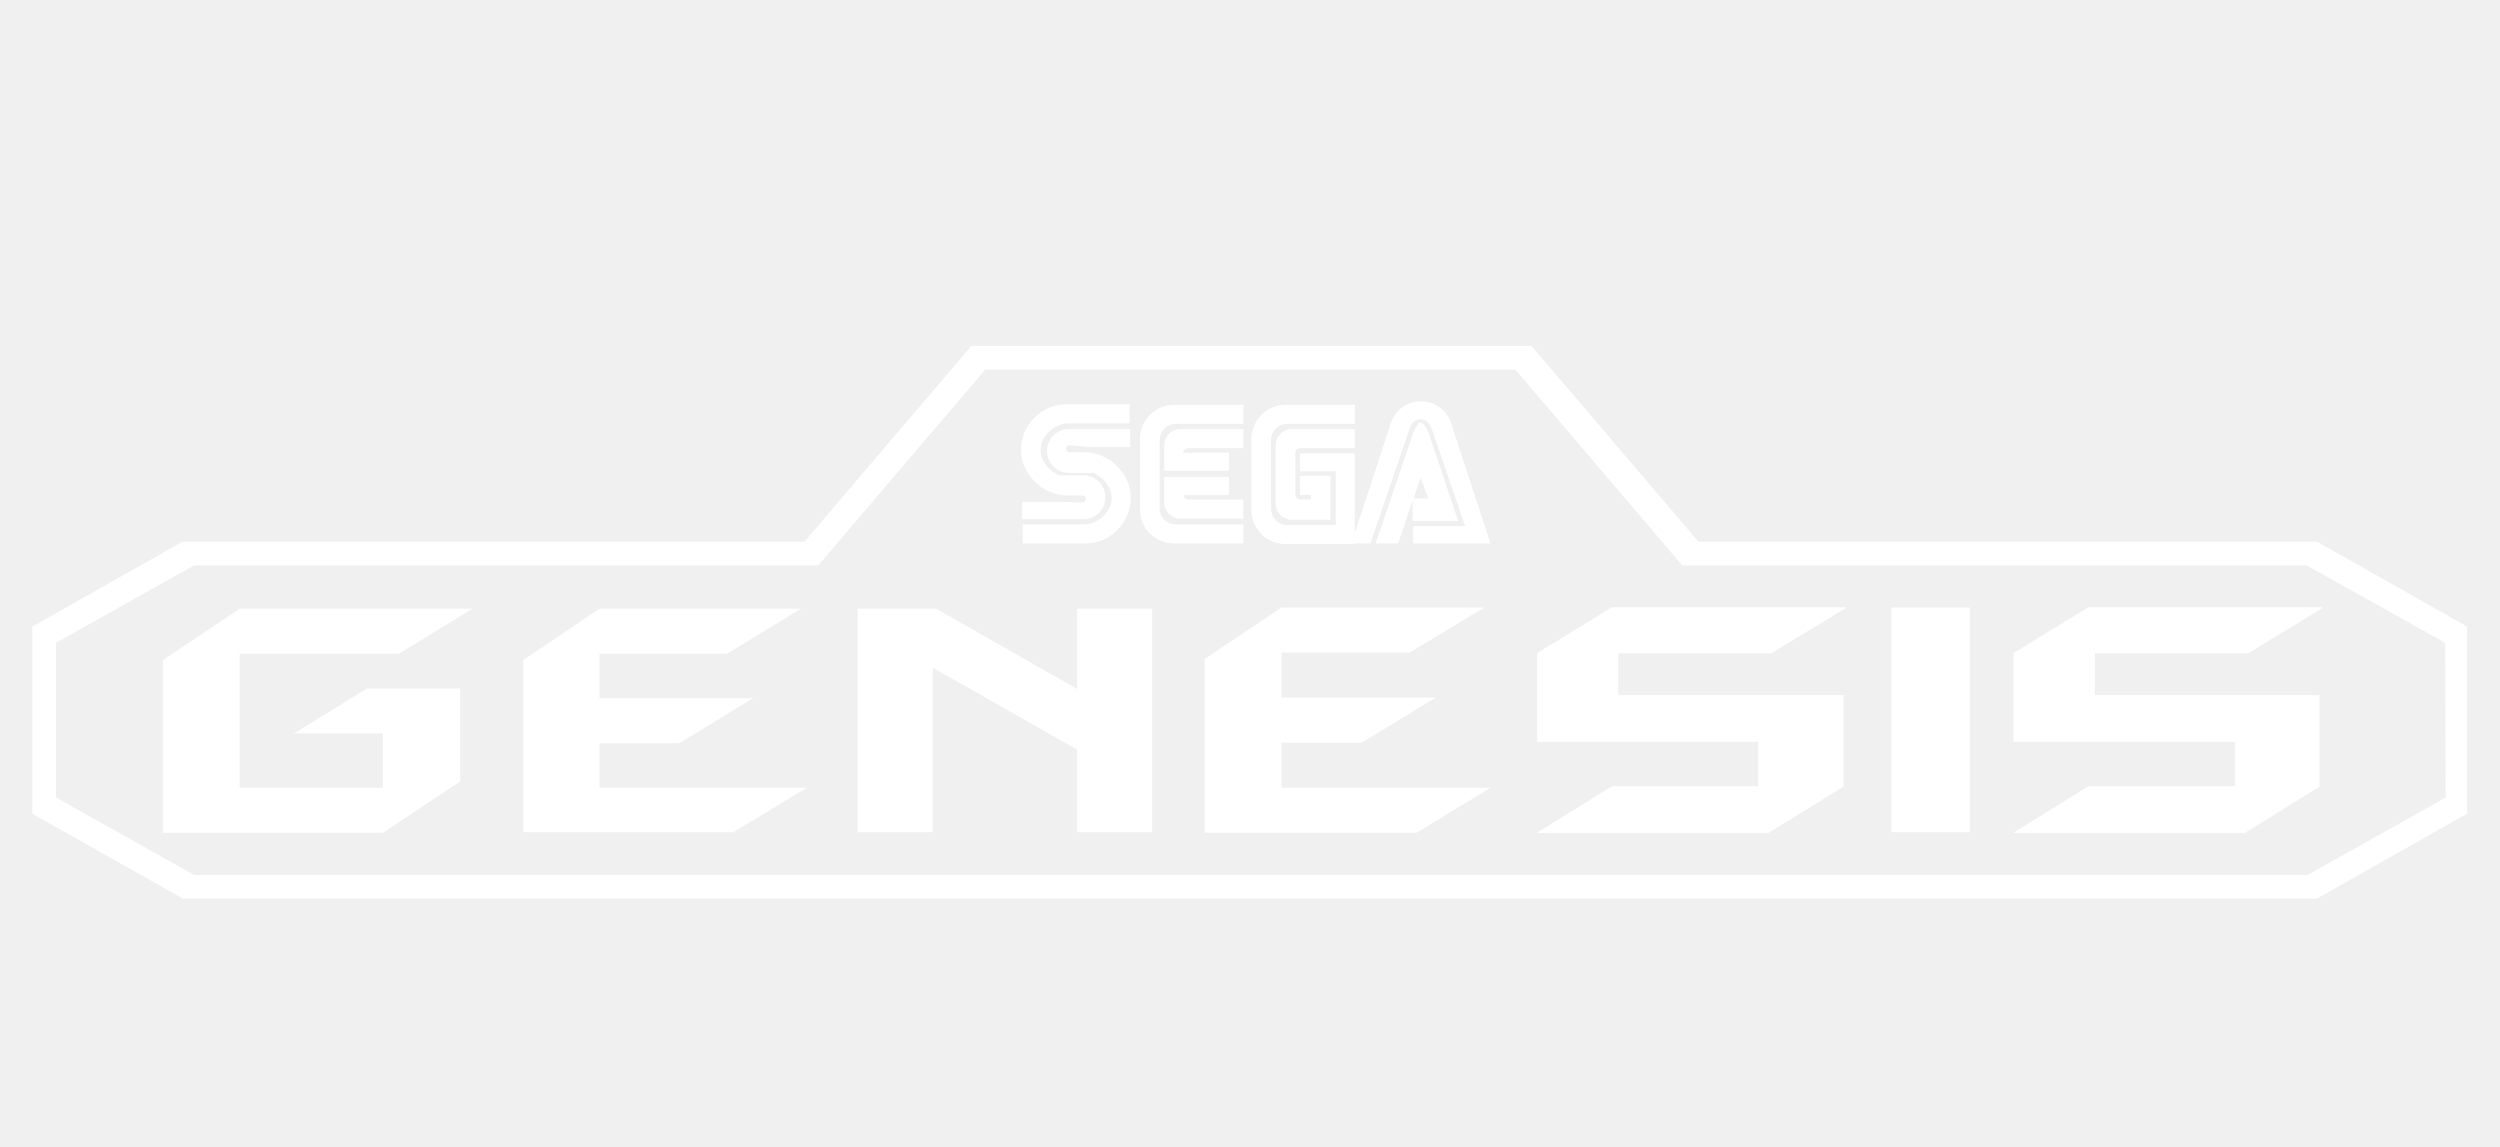
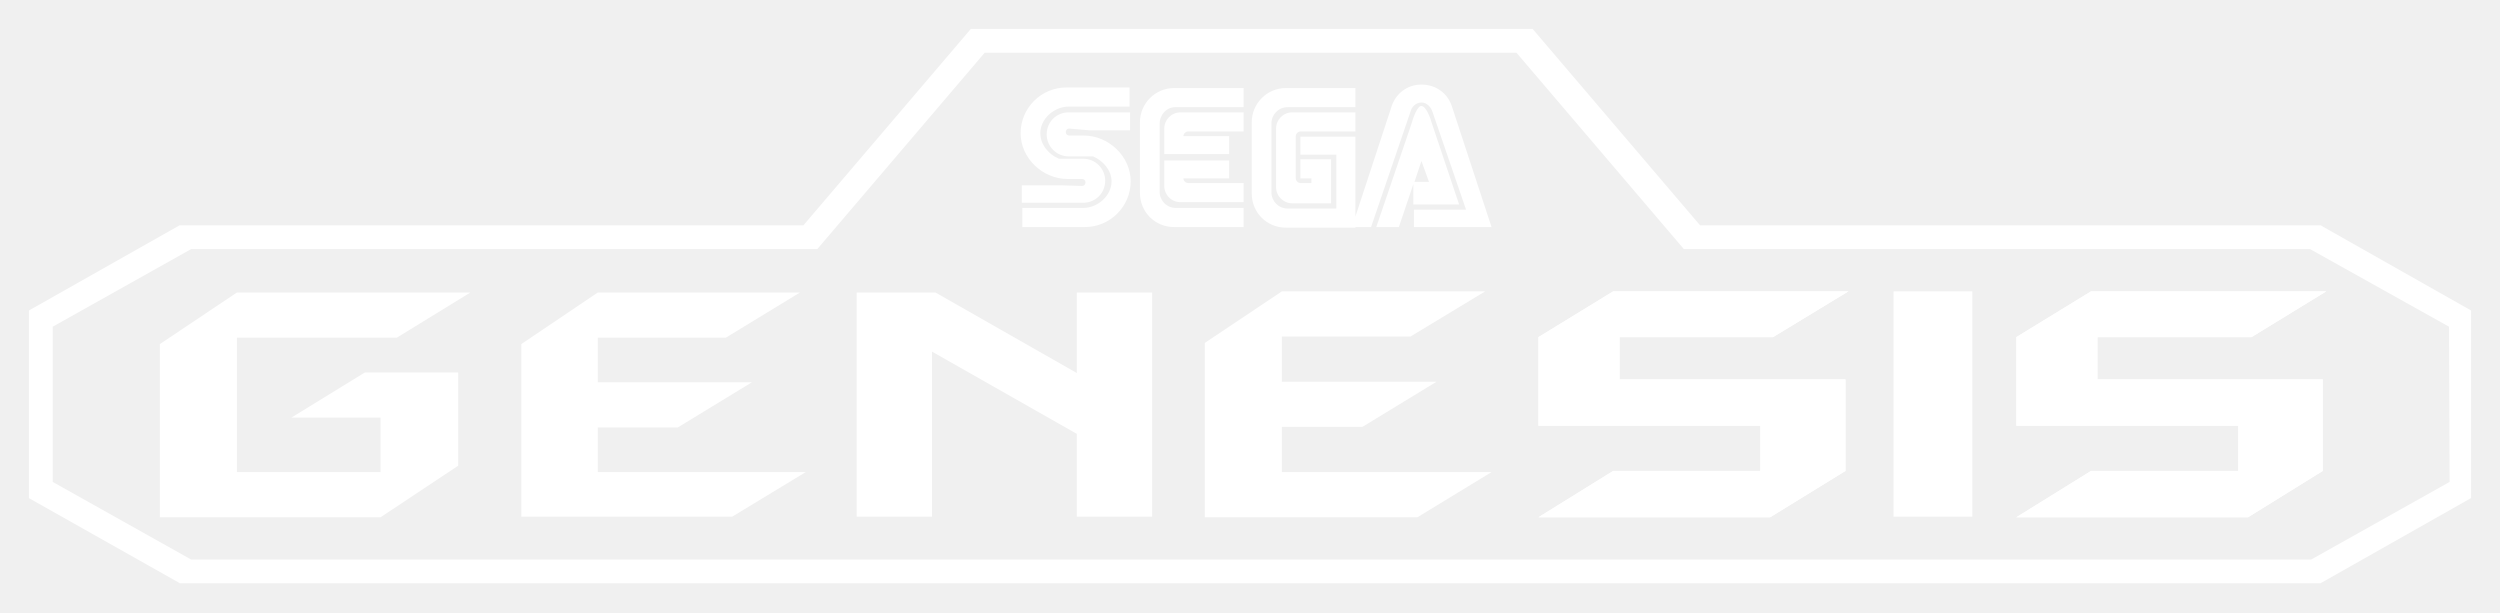
- <svg xmlns="http://www.w3.org/2000/svg" version="1.0" id="Capa_1" x="0px" y="0px" width="432.9px" height="198.6px" viewBox="0 0 432.9 198.6" enable-background="new 0 0 432.9 198.6" xml:space="preserve">
-   <g>
-     <path fill="#FFFFFF" d="M401.4,93.9l-0.1-0.1H294.1l-28.9-33.9h-97l-28.9,33.9H31.6l-26,14.7v32.4l25.9,14.6l0.1,0.1h369.6L427,141   l0.2-0.1v-32.4L401.4,93.9z M423.5,138.1l-23.9,13.4h-366L9.7,138.1v-26.8l23.9-13.4h108.1L170.6,64h0.1h91.5h0.2l28.9,33.9h108.1   l24,13.4L423.5,138.1L423.5,138.1z" />
-     <path id="path16" fill="#FFFFFF" d="M240.8,73.4L234,94.1h3.3l6.8-19.9c0.2-0.9,1-1.6,1.9-1.6s1.6,0.7,1.9,1.6l5.8,16.9h-9v3h13.4   l-6.8-20.7c-0.7-2.3-2.7-3.9-5.3-3.9C243.5,69.5,241.5,71.1,240.8,73.4z M244.8,86.3l1.2-3.6l1.3,3.6H244.8z M244.3,76.2l-6.1,17.9   h3.9l2.5-7.4v3.5h7.9l-4.7-14c-0.2-0.8-1-3-1.8-3C245.3,73.1,244.5,75.4,244.3,76.2L244.3,76.2z M222.9,73.4h11.7v-3.3h-12   c-3.3,0-5.9,2.7-5.9,5.9v12.3c0,3.3,2.6,5.9,5.9,5.9h12V78.5h-9.5v3.1h6.2v9.3h-8.4c-1.6,0-2.8-1.3-2.8-2.8V76.2   C220.1,74.7,221.3,73.4,222.9,73.4z M225.1,82.4v3.3h1.9v0.8h-1.9c-0.4,0-0.8-0.4-0.8-0.8v-7.3c0-0.4,0.4-0.8,0.8-0.8h9.5v-3.3   h-10.9c-1.6,0-2.8,1.3-2.8,2.8v10.1c0,1.6,1.3,2.8,2.8,2.8h6.7v-7.6H225.1L225.1,82.4z M203.5,73.4h11.8v-3.3h-12   c-3.3,0-5.9,2.7-5.9,5.9v12.2c0,3.3,2.6,5.9,5.9,5.9h12v-3.3h-11.7c-1.6,0-2.8-1.3-2.8-2.8V76.3C200.8,74.7,202,73.4,203.5,73.4   L203.5,73.4z M212.8,81.5v-3.1h-7.9c0-0.4,0.4-0.8,0.8-0.8h9.6v-3.3h-10.9c-1.6,0-2.8,1.3-2.8,2.8v4.4H212.8L212.8,81.5z    M212.8,82.6v3.1h-7.9c0,0.4,0.4,0.8,0.8,0.8h9.6v3.3h-10.9c-1.6,0-2.8-1.3-2.8-2.8v-4.4H212.8L212.8,82.6z M184,86.9h-7v3h10.7   h0.1c2-0.1,3.6-1.7,3.6-3.8s-1.7-3.8-3.8-3.8h-4.2c-1.7-0.7-3.2-2.4-3.2-4.4c0-2.5,2.4-4.6,4.9-4.6h10.5V70h-10.9   c-4.3,0-7.9,3.5-7.9,7.9c0,4.3,3.8,7.9,8.1,7.9l0,0l0,0h2.5c0.3,0,0.6,0.2,0.6,0.6c0,0.3-0.2,0.6-0.6,0.6L184,86.9L184,86.9z    M188.7,77.4h7v-3.1H185h-0.1c-2,0.1-3.6,1.7-3.6,3.8c0,2.1,1.7,3.8,3.8,3.8h4.2c1.7,0.7,3.2,2.4,3.2,4.3c0,2.5-2.4,4.6-4.9,4.6   h-10.5v3.3h10.8c4.3,0,7.9-3.5,7.9-7.9c0-4.3-3.8-7.9-8.1-7.9v0.1v-0.1h-2.5c-0.3,0-0.6-0.2-0.6-0.6c0-0.3,0.2-0.6,0.6-0.6   L188.7,77.4L188.7,77.4z" />
-     <polygon id="polygon37" fill="#FFFFFF" points="199.5,105.4 199.5,144.1 186.5,144.1 186.5,129.8 161.5,115.6 161.5,144.1    148.5,144.1 148.5,105.4 162.1,105.4 186.5,119.3 186.5,105.4  " />
-     <rect id="rect58" x="327.5" y="105.2" fill="#FFFFFF" width="13.6" height="38.9" />
-     <polygon id="polygon79" fill="#FFFFFF" points="244.1,113 221.9,113 221.9,120.8 248.6,120.8 235.8,128.6 221.9,128.6 221.9,136.4    258.1,136.4 245.3,144.2 208.6,144.2 208.6,114.1 221.9,105.2 257,105.2  " />
-     <polygon id="polygon100" fill="#FFFFFF" points="125.9,113.2 103.8,113.2 103.8,120.9 130.4,120.9 117.6,128.7 103.8,128.7    103.8,136.4 139.7,136.4 127,144.1 90.6,144.1 90.6,114.3 103.8,105.4 138.7,105.4  " />
-     <polygon id="polygon121" fill="#FFFFFF" points="28.2,114.3 41.5,105.4 81.8,105.4 69.1,113.2 41.5,113.2 41.5,136.4 66.3,136.4    66.3,127 50.9,127 63.6,119.2 79.7,119.2 79.7,135.3 66.3,144.2 28.2,144.2  " />
-     <polygon fill="#FFFFFF" points="319.2,136.2 306.2,144.2 266.2,144.2 279.1,136.2 304.5,136.2 304.5,128.4 266.2,128.4    266.2,113.1 279.1,105.2 319.7,105.2 306.7,113.1 280.2,113.1 280.2,120.4 319.2,120.4  " />
-     <polygon id="polygon142" fill="#FFFFFF" points="304.5,136.2 304.5,128.4 266.2,128.4 266.2,113.1 279.1,105.2 319.7,105.2    306.7,113.1 280.2,113.1 280.2,120.4 319.2,120.4 319.2,136.2 306.2,144.2 266.2,144.2 279.1,136.2  " />
-     <polygon fill="#FFFFFF" points="401.6,136.2 388.7,144.2 348.7,144.2 361.6,136.2 387,136.2 387,128.4 348.7,128.4 348.7,113.1    361.6,105.2 402.2,105.2 389.3,113.1 362.7,113.1 362.7,120.4 401.6,120.4  " />
-     <polygon id="polygon163" fill="#FFFFFF" points="387,136.2 387,128.4 348.7,128.4 348.7,113.1 361.6,105.2 402.2,105.2    389.3,113.1 362.7,113.1 362.7,120.4 401.6,120.4 401.6,136.2 388.7,144.2 348.7,144.2 361.6,136.2  " />
+ <svg xmlns="http://www.w3.org/2000/svg" xml:space="preserve" enable-background="new 0 0 432.9 198.6" viewBox="0 0 431.6 105.7" height="105.7" width="431.6" y="0px" x="0px" id="Capa_1" version="1.0">
+   <defs id="defs63" />
+   <g transform="translate(-0.6,-54.9)" id="g58">
+     <path style="fill:#ffffff" id="path44" d="m 401.4,93.9 -0.1,-0.1 H 294.1 L 265.2,59.9 h -97 L 139.3,93.8 H 31.6 l -26,14.7 v 32.4 l 25.9,14.6 0.1,0.1 H 401.2 L 427,141 l 0.2,-0.1 v -32.4 z m 22.1,44.2 -23.9,13.4 H 33.6 L 9.7,138.1 V 111.3 L 33.6,97.9 H 141.7 L 170.6,64 h 0.1 91.5 0.2 l 28.9,33.9 h 108.1 l 24,13.4 z" />
+     <path style="fill:#ffffff" d="M 240.8,73.4 234,94.1 h 3.3 l 6.8,-19.9 c 0.2,-0.9 1,-1.6 1.9,-1.6 0.9,0 1.6,0.7 1.9,1.6 l 5.8,16.9 h -9 v 3 h 13.4 l -6.8,-20.7 c -0.7,-2.3 -2.7,-3.9 -5.3,-3.9 -2.5,0 -4.5,1.6 -5.2,3.9 z m 4,12.9 1.2,-3.6 1.3,3.6 z m -0.5,-10.1 -6.1,17.9 h 3.9 l 2.5,-7.4 v 3.5 h 7.9 l -4.7,-14 c -0.2,-0.8 -1,-3 -1.8,-3 -0.7,-0.1 -1.5,2.2 -1.7,3 z m -21.4,-2.8 h 11.7 v -3.3 h -12 c -3.3,0 -5.9,2.7 -5.9,5.9 v 12.3 c 0,3.3 2.6,5.9 5.9,5.9 h 12 V 78.5 h -9.5 v 3.1 h 6.2 v 9.3 h -8.4 c -1.6,0 -2.8,-1.3 -2.8,-2.8 V 76.2 c 0,-1.5 1.2,-2.8 2.8,-2.8 z m 2.2,9 v 3.3 h 1.9 v 0.8 h -1.9 c -0.4,0 -0.8,-0.4 -0.8,-0.8 v -7.3 c 0,-0.4 0.4,-0.8 0.8,-0.8 h 9.5 v -3.3 h -10.9 c -1.6,0 -2.8,1.3 -2.8,2.8 v 10.1 c 0,1.6 1.3,2.8 2.8,2.8 h 6.7 v -7.6 z m -21.6,-9 h 11.8 v -3.3 h -12 c -3.3,0 -5.9,2.7 -5.9,5.9 v 12.2 c 0,3.3 2.6,5.9 5.9,5.9 h 12 v -3.3 h -11.7 c -1.6,0 -2.8,-1.3 -2.8,-2.8 V 76.3 c 0,-1.6 1.2,-2.9 2.7,-2.9 z m 9.3,8.1 v -3.1 h -7.9 c 0,-0.4 0.4,-0.8 0.8,-0.8 h 9.6 v -3.3 h -10.9 c -1.6,0 -2.8,1.3 -2.8,2.8 v 4.4 z m 0,1.1 v 3.1 h -7.9 c 0,0.4 0.4,0.8 0.8,0.8 h 9.6 v 3.3 h -10.9 c -1.6,0 -2.8,-1.3 -2.8,-2.8 V 82.6 Z M 184,86.9 h -7 v 3 h 10.7 0.1 c 2,-0.1 3.6,-1.7 3.6,-3.8 0,-2.1 -1.7,-3.8 -3.8,-3.8 h -4.2 c -1.7,-0.7 -3.2,-2.4 -3.2,-4.4 0,-2.5 2.4,-4.6 4.9,-4.6 h 10.5 V 70 h -10.9 c -4.3,0 -7.9,3.5 -7.9,7.9 0,4.3 3.8,7.9 8.1,7.9 v 0 0 h 2.5 c 0.3,0 0.6,0.2 0.6,0.6 0,0.3 -0.2,0.6 -0.6,0.6 z m 4.7,-9.5 h 7 V 74.3 H 185 184.9 c -2,0.1 -3.6,1.7 -3.6,3.8 0,2.1 1.7,3.8 3.8,3.8 h 4.2 c 1.7,0.7 3.2,2.4 3.2,4.3 0,2.5 -2.4,4.6 -4.9,4.6 h -10.5 v 3.3 h 10.8 c 4.3,0 7.9,-3.5 7.9,-7.9 0,-4.3 -3.8,-7.9 -8.1,-7.9 v 0.1 -0.1 h -2.5 c -0.3,0 -0.6,-0.2 -0.6,-0.6 0,-0.3 0.2,-0.6 0.6,-0.6 z" id="path16" />
+     <polygon style="fill:#ffffff" points="199.5,144.1 186.5,144.1 186.5,129.8 161.5,115.6 161.5,144.1 148.5,144.1 148.5,105.4 162.1,105.4 186.5,119.3 186.5,105.4 199.5,105.4 " id="polygon37" />
+     <rect style="fill:#ffffff" height="38.9" width="13.6" y="105.2" x="327.5" id="rect58" />
+     <polygon style="fill:#ffffff" points="257,105.2 244.1,113 221.9,113 221.9,120.8 248.6,120.8 235.8,128.6 221.9,128.6 221.9,136.4 258.1,136.4 245.3,144.2 208.6,144.2 208.6,114.1 221.9,105.2 " id="polygon79" />
+     <polygon style="fill:#ffffff" points="138.7,105.4 125.9,113.2 103.8,113.2 103.8,120.9 130.4,120.9 117.6,128.7 103.8,128.7 103.8,136.4 139.7,136.4 127,144.1 90.6,144.1 90.6,114.3 103.8,105.4 " id="polygon100" />
+     <polygon style="fill:#ffffff" points="66.3,144.2 28.2,144.2 28.2,114.3 41.5,105.4 81.8,105.4 69.1,113.2 41.5,113.2 41.5,136.4 66.3,136.4 66.3,127 50.9,127 63.6,119.2 79.7,119.2 79.7,135.3 " id="polygon121" />
+     <polygon style="fill:#ffffff" id="polygon52" points="280.2,120.4 319.2,120.4 319.2,136.2 306.2,144.2 266.2,144.2 279.1,136.2 304.5,136.2 304.5,128.4 266.2,128.4 266.2,113.1 279.1,105.2 319.7,105.2 306.7,113.1 280.2,113.1 " />
+     <polygon style="fill:#ffffff" points="266.2,144.2 279.1,136.2 304.5,136.2 304.5,128.4 266.2,128.4 266.2,113.1 279.1,105.2 319.7,105.2 306.7,113.1 280.2,113.1 280.2,120.4 319.2,120.4 319.2,136.2 306.2,144.2 " id="polygon142" />
+     <polygon style="fill:#ffffff" id="polygon55" points="362.7,120.4 401.6,120.4 401.6,136.2 388.7,144.2 348.7,144.2 361.6,136.2 387,136.2 387,128.4 348.7,128.4 348.7,113.1 361.6,105.2 402.2,105.2 389.3,113.1 362.7,113.1 " />
+     <polygon style="fill:#ffffff" points="348.7,144.2 361.6,136.2 387,136.2 387,128.4 348.7,128.4 348.7,113.1 361.6,105.2 402.2,105.2 389.3,113.1 362.7,113.1 362.7,120.4 401.6,120.4 401.6,136.2 388.7,144.2 " id="polygon163" />
  </g>
</svg>
